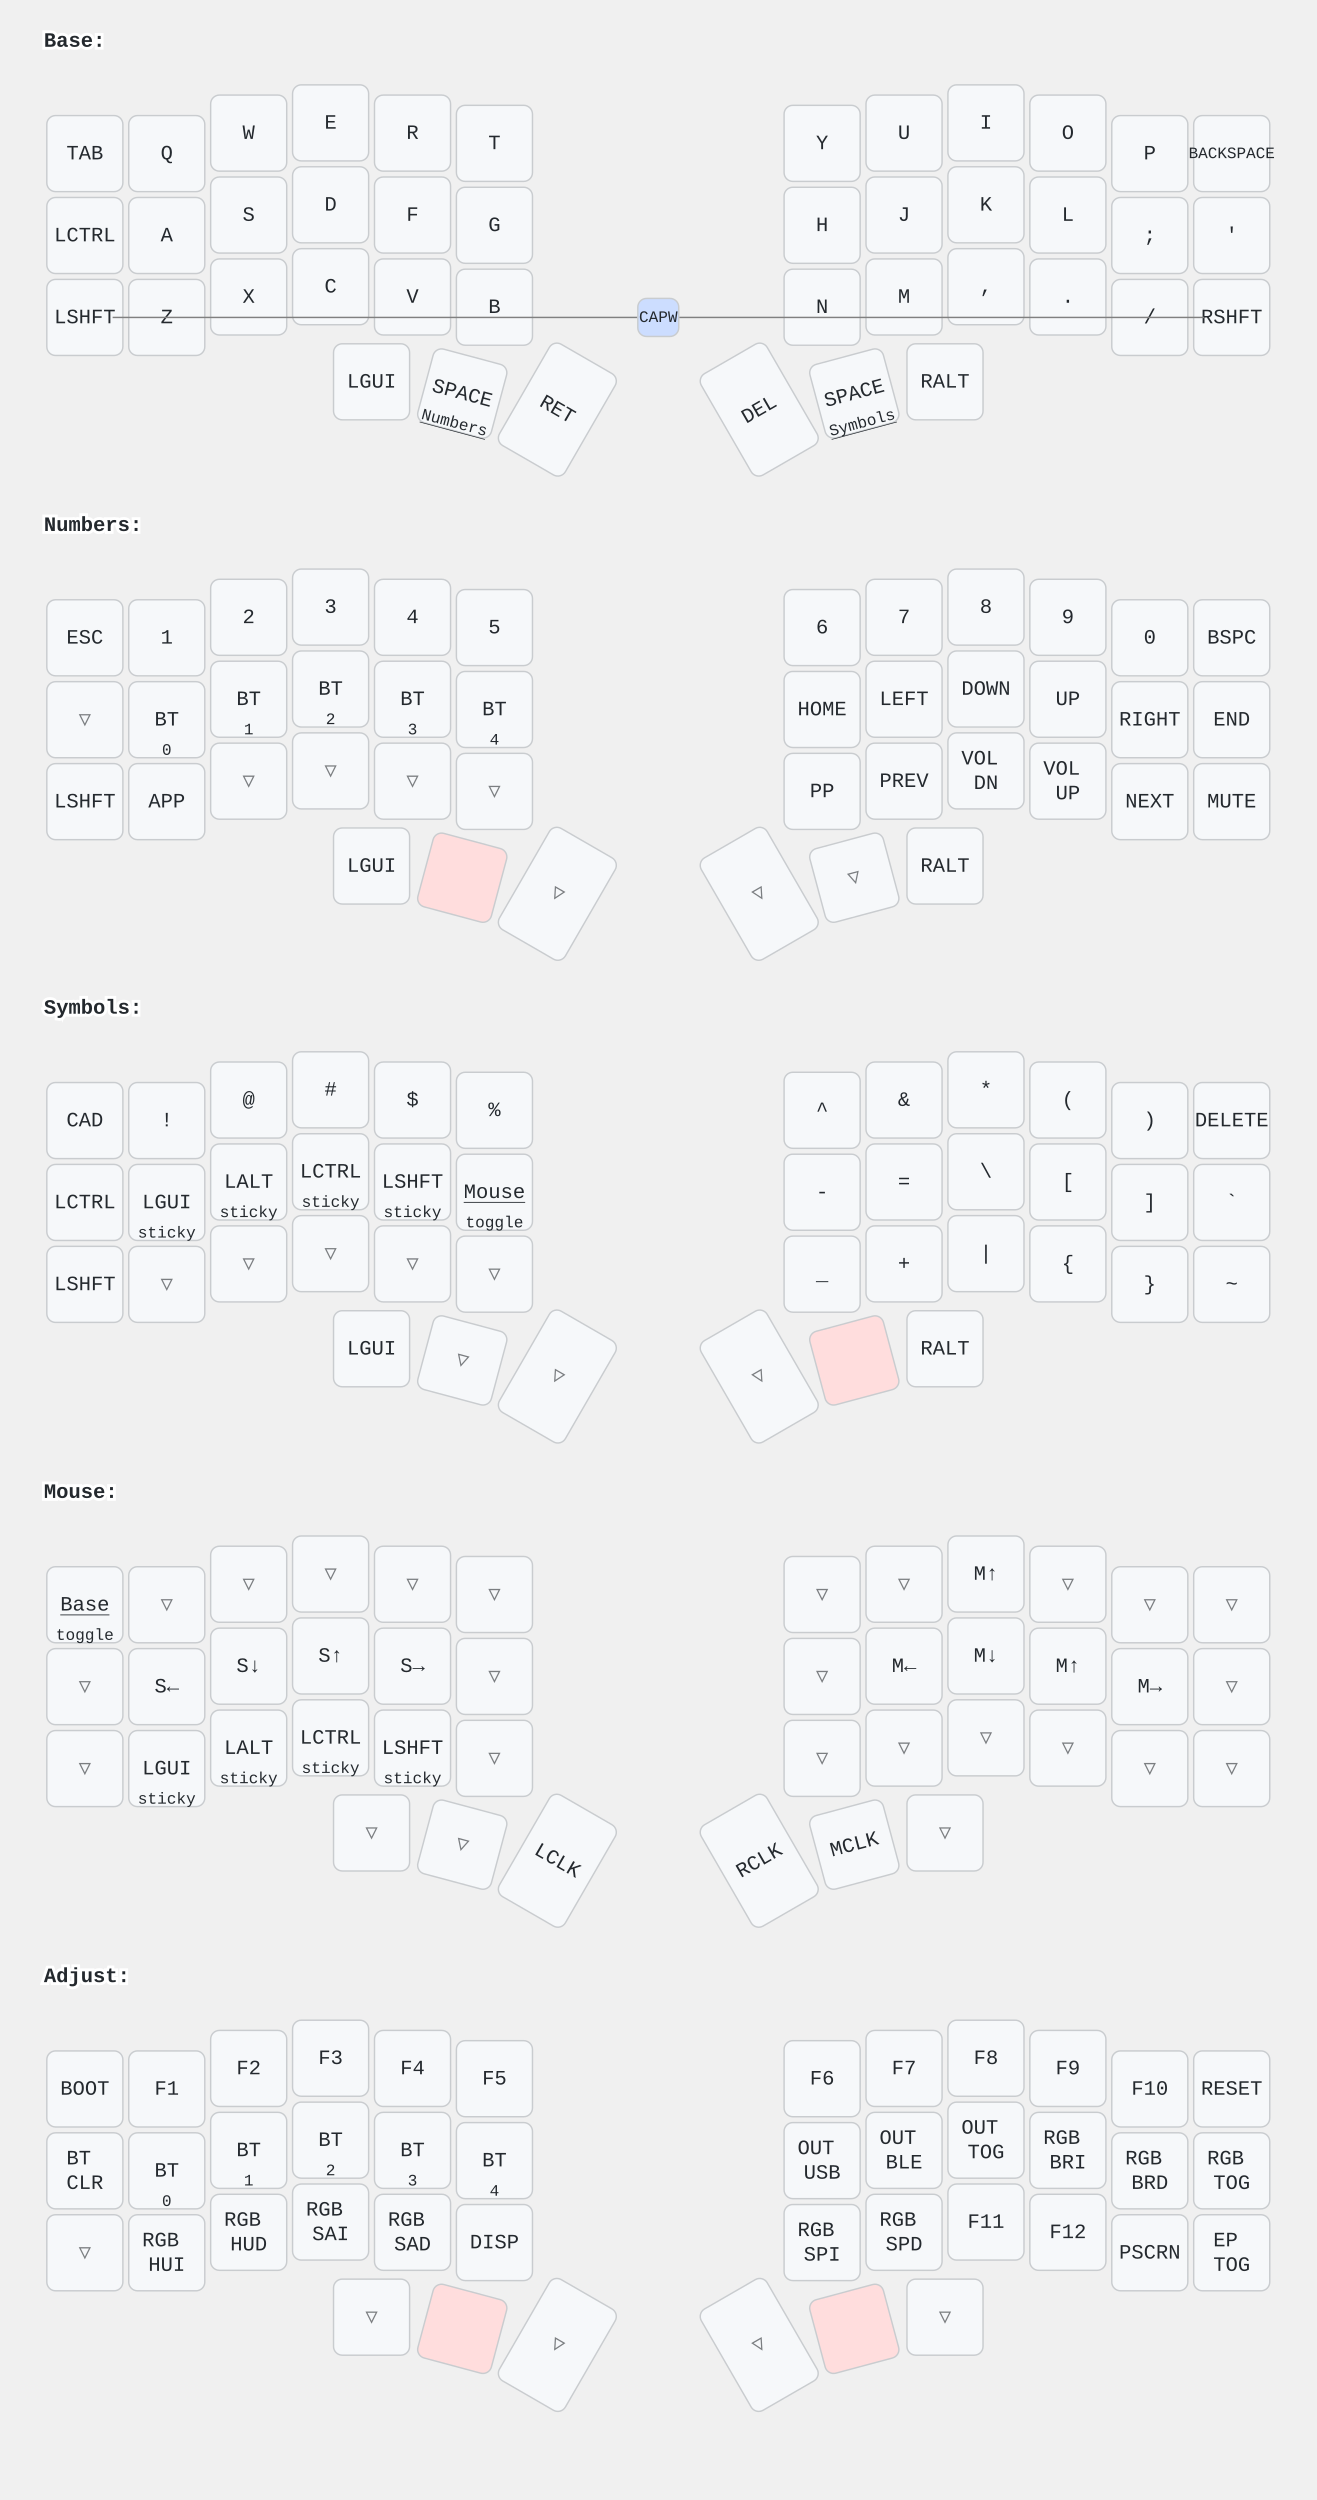
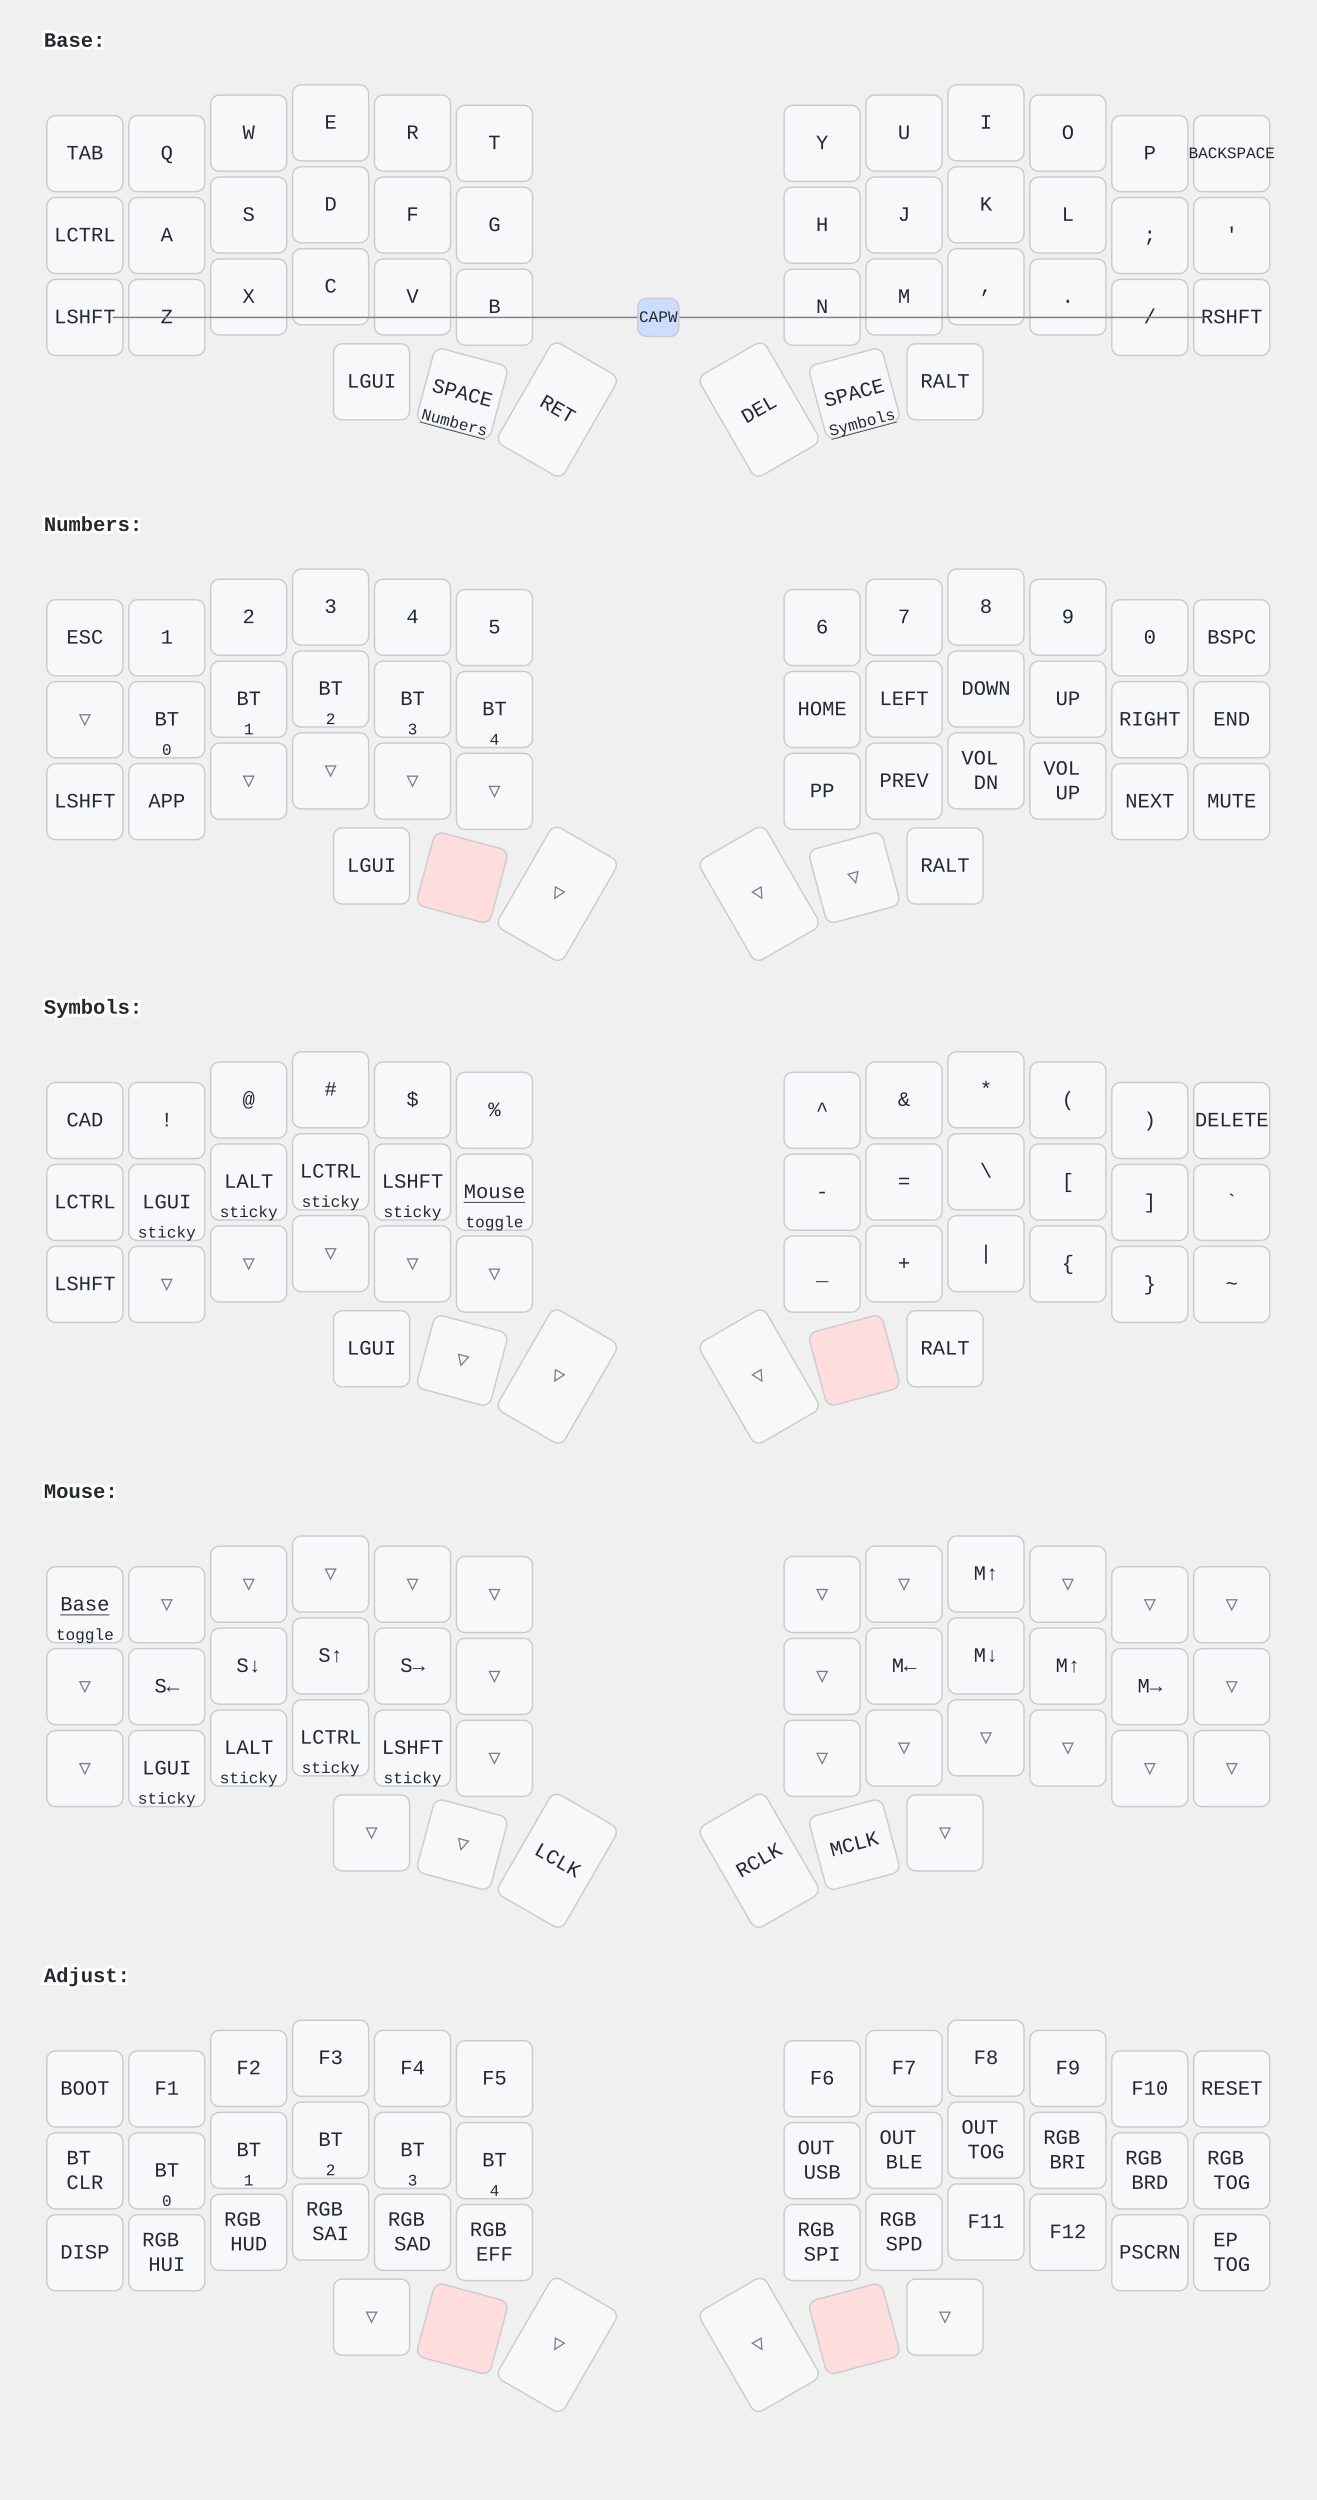
<svg xmlns="http://www.w3.org/2000/svg" width="900" height="1709" viewBox="0 0 900 1709" class="keymap">
  <style>/* inherit to force styles through use tags */
svg path {
    fill: inherit;
}

/* font and background color specifications */
svg.keymap {
    font-family: SFMono-Regular,Consolas,Liberation Mono,Menlo,monospace;
    font-size: 14px;
    font-kerning: normal;
    text-rendering: optimizeLegibility;
    fill: #24292e;
}

/* default key styling */
rect.key {
    fill: #f6f8fa;
}

rect.key, rect.combo {
    stroke: #c9cccf;
    stroke-width: 1;
}

/* default key side styling, only used is draw_key_sides is set */
rect.side {
    filter: brightness(90%);
}

/* color accent for combo boxes */
rect.combo, rect.combo-separate {
    fill: #cdf;
}

/* color accent for held keys */
rect.held, rect.combo.held {
    fill: #fdd;
}

/* color accent for ghost (optional) keys */
rect.ghost, rect.combo.ghost {
    stroke-dasharray: 4, 4;
    stroke-width: 2;
}

text {
    text-anchor: middle;
    dominant-baseline: middle;
}

/* styling for layer labels */
text.label {
    font-weight: bold;
    text-anchor: start;
    stroke: white;
    stroke-width: 4;
    paint-order: stroke;
}

/* styling for optional footer */
text.footer {
    text-anchor: end;
    dominant-baseline: auto;
    stroke: white;
    stroke-width: 4;
    paint-order: stroke;
}

/* styling for combo tap, and key non-tap label text */
text.combo, text.hold, text.shifted, text.left, text.right, text.tl, text.tr, text.bl, text.br {
    font-size: 11px;
}

text.hold, text.bl, text.br {
    text-anchor: middle;
    dominant-baseline: auto;
}

text.shifted, text.tl, text.tr {
    text-anchor: middle;
    dominant-baseline: hanging;
}

text.left, text.tl, text.bl {
    text-anchor: start;
}

text.right, text.tr, text.br {
    text-anchor: end;
}

text.layer-activator {
    text-decoration: underline;
}

/* styling for hold/shifted label text in combo box */
text.combo.hold, text.combo.shifted, text.combo.left, text.combo.right {
    font-size: 8px;
}

/* lighter symbol for transparent keys */
text.trans {
    fill: #7b7e81;
}

/* styling for combo dendrons */
path.combo {
    stroke-width: 1;
    stroke: gray;
    fill: none;
}

/* Start Tabler Icons Cleanup */
/* cannot use height/width with glyphs */
.icon-tabler &gt; path {
    fill: inherit;
    stroke: inherit;
    stroke-width: 2;
}
/* hide tabler's default box */
.icon-tabler &gt; path[stroke="none"][fill="none"] {
    visibility: hidden;
}
/* End Tabler Icons Cleanup */
</style>
  <g transform="translate(30, 0)" class="layer-Base">
    <text x="0" y="28" class="label" id="Base">Base:</text>
    <g transform="translate(0, 56)">
      <g transform="translate(28, 49)" class="key keypos-0">
        <rect rx="6" ry="6" x="-26" y="-26" width="52" height="52" class="key" />
        <text x="0" y="0" class="key tap">TAB</text>
      </g>
      <g transform="translate(84, 49)" class="key keypos-1">
        <rect rx="6" ry="6" x="-26" y="-26" width="52" height="52" class="key" />
        <text x="0" y="0" class="key tap">Q</text>
      </g>
      <g transform="translate(140, 35)" class="key keypos-2">
        <rect rx="6" ry="6" x="-26" y="-26" width="52" height="52" class="key" />
        <text x="0" y="0" class="key tap">W</text>
      </g>
      <g transform="translate(196, 28)" class="key keypos-3">
        <rect rx="6" ry="6" x="-26" y="-26" width="52" height="52" class="key" />
        <text x="0" y="0" class="key tap">E</text>
      </g>
      <g transform="translate(252, 35)" class="key keypos-4">
        <rect rx="6" ry="6" x="-26" y="-26" width="52" height="52" class="key" />
        <text x="0" y="0" class="key tap">R</text>
      </g>
      <g transform="translate(308, 42)" class="key keypos-5">
        <rect rx="6" ry="6" x="-26" y="-26" width="52" height="52" class="key" />
        <text x="0" y="0" class="key tap">T</text>
      </g>
      <g transform="translate(532, 42)" class="key keypos-6">
        <rect rx="6" ry="6" x="-26" y="-26" width="52" height="52" class="key" />
        <text x="0" y="0" class="key tap">Y</text>
      </g>
      <g transform="translate(588, 35)" class="key keypos-7">
        <rect rx="6" ry="6" x="-26" y="-26" width="52" height="52" class="key" />
        <text x="0" y="0" class="key tap">U</text>
      </g>
      <g transform="translate(644, 28)" class="key keypos-8">
        <rect rx="6" ry="6" x="-26" y="-26" width="52" height="52" class="key" />
        <text x="0" y="0" class="key tap">I</text>
      </g>
      <g transform="translate(700, 35)" class="key keypos-9">
        <rect rx="6" ry="6" x="-26" y="-26" width="52" height="52" class="key" />
        <text x="0" y="0" class="key tap">O</text>
      </g>
      <g transform="translate(756, 49)" class="key keypos-10">
        <rect rx="6" ry="6" x="-26" y="-26" width="52" height="52" class="key" />
        <text x="0" y="0" class="key tap">P</text>
      </g>
      <g transform="translate(812, 49)" class="key keypos-11">
        <rect rx="6" ry="6" x="-26" y="-26" width="52" height="52" class="key" />
        <text x="0" y="0" class="key tap">
          <tspan style="font-size: 78%">BACKSPACE</tspan>
        </text>
      </g>
      <g transform="translate(28, 105)" class="key keypos-12">
        <rect rx="6" ry="6" x="-26" y="-26" width="52" height="52" class="key" />
        <text x="0" y="0" class="key tap">LCTRL</text>
      </g>
      <g transform="translate(84, 105)" class="key keypos-13">
        <rect rx="6" ry="6" x="-26" y="-26" width="52" height="52" class="key" />
        <text x="0" y="0" class="key tap">A</text>
      </g>
      <g transform="translate(140, 91)" class="key keypos-14">
        <rect rx="6" ry="6" x="-26" y="-26" width="52" height="52" class="key" />
        <text x="0" y="0" class="key tap">S</text>
      </g>
      <g transform="translate(196, 84)" class="key keypos-15">
        <rect rx="6" ry="6" x="-26" y="-26" width="52" height="52" class="key" />
        <text x="0" y="0" class="key tap">D</text>
      </g>
      <g transform="translate(252, 91)" class="key keypos-16">
        <rect rx="6" ry="6" x="-26" y="-26" width="52" height="52" class="key" />
        <text x="0" y="0" class="key tap">F</text>
      </g>
      <g transform="translate(308, 98)" class="key keypos-17">
        <rect rx="6" ry="6" x="-26" y="-26" width="52" height="52" class="key" />
        <text x="0" y="0" class="key tap">G</text>
      </g>
      <g transform="translate(532, 98)" class="key keypos-18">
        <rect rx="6" ry="6" x="-26" y="-26" width="52" height="52" class="key" />
        <text x="0" y="0" class="key tap">H</text>
      </g>
      <g transform="translate(588, 91)" class="key keypos-19">
        <rect rx="6" ry="6" x="-26" y="-26" width="52" height="52" class="key" />
        <text x="0" y="0" class="key tap">J</text>
      </g>
      <g transform="translate(644, 84)" class="key keypos-20">
        <rect rx="6" ry="6" x="-26" y="-26" width="52" height="52" class="key" />
        <text x="0" y="0" class="key tap">K</text>
      </g>
      <g transform="translate(700, 91)" class="key keypos-21">
        <rect rx="6" ry="6" x="-26" y="-26" width="52" height="52" class="key" />
        <text x="0" y="0" class="key tap">L</text>
      </g>
      <g transform="translate(756, 105)" class="key keypos-22">
        <rect rx="6" ry="6" x="-26" y="-26" width="52" height="52" class="key" />
        <text x="0" y="0" class="key tap">;</text>
      </g>
      <g transform="translate(812, 105)" class="key keypos-23">
        <rect rx="6" ry="6" x="-26" y="-26" width="52" height="52" class="key" />
        <text x="0" y="0" class="key tap">'</text>
      </g>
      <g transform="translate(28, 161)" class="key keypos-24">
        <rect rx="6" ry="6" x="-26" y="-26" width="52" height="52" class="key" />
        <text x="0" y="0" class="key tap">LSHFT</text>
      </g>
      <g transform="translate(84, 161)" class="key keypos-25">
        <rect rx="6" ry="6" x="-26" y="-26" width="52" height="52" class="key" />
        <text x="0" y="0" class="key tap">Z</text>
      </g>
      <g transform="translate(140, 147)" class="key keypos-26">
        <rect rx="6" ry="6" x="-26" y="-26" width="52" height="52" class="key" />
        <text x="0" y="0" class="key tap">X</text>
      </g>
      <g transform="translate(196, 140)" class="key keypos-27">
        <rect rx="6" ry="6" x="-26" y="-26" width="52" height="52" class="key" />
        <text x="0" y="0" class="key tap">C</text>
      </g>
      <g transform="translate(252, 147)" class="key keypos-28">
        <rect rx="6" ry="6" x="-26" y="-26" width="52" height="52" class="key" />
        <text x="0" y="0" class="key tap">V</text>
      </g>
      <g transform="translate(308, 154)" class="key keypos-29">
        <rect rx="6" ry="6" x="-26" y="-26" width="52" height="52" class="key" />
        <text x="0" y="0" class="key tap">B</text>
      </g>
      <g transform="translate(532, 154)" class="key keypos-30">
        <rect rx="6" ry="6" x="-26" y="-26" width="52" height="52" class="key" />
        <text x="0" y="0" class="key tap">N</text>
      </g>
      <g transform="translate(588, 147)" class="key keypos-31">
        <rect rx="6" ry="6" x="-26" y="-26" width="52" height="52" class="key" />
        <text x="0" y="0" class="key tap">M</text>
      </g>
      <g transform="translate(644, 140)" class="key keypos-32">
        <rect rx="6" ry="6" x="-26" y="-26" width="52" height="52" class="key" />
        <text x="0" y="0" class="key tap">,</text>
      </g>
      <g transform="translate(700, 147)" class="key keypos-33">
        <rect rx="6" ry="6" x="-26" y="-26" width="52" height="52" class="key" />
        <text x="0" y="0" class="key tap">.</text>
      </g>
      <g transform="translate(756, 161)" class="key keypos-34">
        <rect rx="6" ry="6" x="-26" y="-26" width="52" height="52" class="key" />
        <text x="0" y="0" class="key tap">/</text>
      </g>
      <g transform="translate(812, 161)" class="key keypos-35">
        <rect rx="6" ry="6" x="-26" y="-26" width="52" height="52" class="key" />
        <text x="0" y="0" class="key tap">RSHFT</text>
      </g>
      <g transform="translate(224, 205)" class="key keypos-36">
        <rect rx="6" ry="6" x="-26" y="-26" width="52" height="52" class="key" />
        <text x="0" y="0" class="key tap">LGUI</text>
      </g>
      <g transform="translate(286, 213) rotate(15.0)" class="key keypos-37">
        <rect rx="6" ry="6" x="-26" y="-26" width="52" height="52" class="key" />
        <text x="0" y="0" class="key tap">SPACE</text>
        <a href="#Numbers">
          <text x="0" y="24" class="key hold layer-activator">Numbers</text>
        </a>
      </g>
      <g transform="translate(351, 224) rotate(30.0)" class="key keypos-38">
        <rect rx="6" ry="6" x="-26" y="-40" width="52" height="80" class="key" />
        <text x="0" y="0" class="key tap">RET</text>
      </g>
      <g transform="translate(489, 224) rotate(-30.0)" class="key keypos-39">
        <rect rx="6" ry="6" x="-26" y="-40" width="52" height="80" class="key" />
        <text x="0" y="0" class="key tap">DEL</text>
      </g>
      <g transform="translate(554, 213) rotate(-15.0)" class="key keypos-40">
        <rect rx="6" ry="6" x="-26" y="-26" width="52" height="52" class="key" />
        <text x="0" y="0" class="key tap">SPACE</text>
        <a href="#Symbols">
          <text x="0" y="24" class="key hold layer-activator">Symbols</text>
        </a>
      </g>
      <g transform="translate(616, 205)" class="key keypos-41">
        <rect rx="6" ry="6" x="-26" y="-26" width="52" height="52" class="key" />
        <text x="0" y="0" class="key tap">RALT</text>
      </g>
      <g class="combo combopos-0">
        <path d="M420,161 l-373,0" class="combo" />
        <path d="M420,161 l373,0" class="combo" />
        <rect rx="6" ry="6" x="406" y="148" width="28" height="26" class="combo" />
        <text x="420" y="161" class="combo tap">CAPW</text>
      </g>
    </g>
  </g>
  <g transform="translate(30, 331)" class="layer-Numbers">
    <text x="0" y="28" class="label" id="Numbers">Numbers:</text>
    <g transform="translate(0, 56)">
      <g transform="translate(28, 49)" class="key keypos-0">
        <rect rx="6" ry="6" x="-26" y="-26" width="52" height="52" class="key" />
        <text x="0" y="0" class="key tap">ESC</text>
      </g>
      <g transform="translate(84, 49)" class="key keypos-1">
        <rect rx="6" ry="6" x="-26" y="-26" width="52" height="52" class="key" />
        <text x="0" y="0" class="key tap">1</text>
      </g>
      <g transform="translate(140, 35)" class="key keypos-2">
        <rect rx="6" ry="6" x="-26" y="-26" width="52" height="52" class="key" />
        <text x="0" y="0" class="key tap">2</text>
      </g>
      <g transform="translate(196, 28)" class="key keypos-3">
        <rect rx="6" ry="6" x="-26" y="-26" width="52" height="52" class="key" />
        <text x="0" y="0" class="key tap">3</text>
      </g>
      <g transform="translate(252, 35)" class="key keypos-4">
        <rect rx="6" ry="6" x="-26" y="-26" width="52" height="52" class="key" />
        <text x="0" y="0" class="key tap">4</text>
      </g>
      <g transform="translate(308, 42)" class="key keypos-5">
        <rect rx="6" ry="6" x="-26" y="-26" width="52" height="52" class="key" />
        <text x="0" y="0" class="key tap">5</text>
      </g>
      <g transform="translate(532, 42)" class="key keypos-6">
        <rect rx="6" ry="6" x="-26" y="-26" width="52" height="52" class="key" />
        <text x="0" y="0" class="key tap">6</text>
      </g>
      <g transform="translate(588, 35)" class="key keypos-7">
        <rect rx="6" ry="6" x="-26" y="-26" width="52" height="52" class="key" />
        <text x="0" y="0" class="key tap">7</text>
      </g>
      <g transform="translate(644, 28)" class="key keypos-8">
        <rect rx="6" ry="6" x="-26" y="-26" width="52" height="52" class="key" />
        <text x="0" y="0" class="key tap">8</text>
      </g>
      <g transform="translate(700, 35)" class="key keypos-9">
        <rect rx="6" ry="6" x="-26" y="-26" width="52" height="52" class="key" />
        <text x="0" y="0" class="key tap">9</text>
      </g>
      <g transform="translate(756, 49)" class="key keypos-10">
        <rect rx="6" ry="6" x="-26" y="-26" width="52" height="52" class="key" />
        <text x="0" y="0" class="key tap">0</text>
      </g>
      <g transform="translate(812, 49)" class="key keypos-11">
        <rect rx="6" ry="6" x="-26" y="-26" width="52" height="52" class="key" />
        <text x="0" y="0" class="key tap">BSPC</text>
      </g>
      <g transform="translate(28, 105)" class="key trans keypos-12">
        <rect rx="6" ry="6" x="-26" y="-26" width="52" height="52" class="key trans" />
        <text x="0" y="0" class="key trans tap">▽</text>
      </g>
      <g transform="translate(84, 105)" class="key keypos-13">
        <rect rx="6" ry="6" x="-26" y="-26" width="52" height="52" class="key" />
        <text x="0" y="0" class="key tap">BT</text>
        <text x="0" y="24" class="key hold">0</text>
      </g>
      <g transform="translate(140, 91)" class="key keypos-14">
        <rect rx="6" ry="6" x="-26" y="-26" width="52" height="52" class="key" />
        <text x="0" y="0" class="key tap">BT</text>
        <text x="0" y="24" class="key hold">1</text>
      </g>
      <g transform="translate(196, 84)" class="key keypos-15">
        <rect rx="6" ry="6" x="-26" y="-26" width="52" height="52" class="key" />
        <text x="0" y="0" class="key tap">BT</text>
        <text x="0" y="24" class="key hold">2</text>
      </g>
      <g transform="translate(252, 91)" class="key keypos-16">
        <rect rx="6" ry="6" x="-26" y="-26" width="52" height="52" class="key" />
        <text x="0" y="0" class="key tap">BT</text>
        <text x="0" y="24" class="key hold">3</text>
      </g>
      <g transform="translate(308, 98)" class="key keypos-17">
        <rect rx="6" ry="6" x="-26" y="-26" width="52" height="52" class="key" />
        <text x="0" y="0" class="key tap">BT</text>
        <text x="0" y="24" class="key hold">4</text>
      </g>
      <g transform="translate(532, 98)" class="key keypos-18">
        <rect rx="6" ry="6" x="-26" y="-26" width="52" height="52" class="key" />
        <text x="0" y="0" class="key tap">HOME</text>
      </g>
      <g transform="translate(588, 91)" class="key keypos-19">
        <rect rx="6" ry="6" x="-26" y="-26" width="52" height="52" class="key" />
        <text x="0" y="0" class="key tap">LEFT</text>
      </g>
      <g transform="translate(644, 84)" class="key keypos-20">
        <rect rx="6" ry="6" x="-26" y="-26" width="52" height="52" class="key" />
        <text x="0" y="0" class="key tap">DOWN</text>
      </g>
      <g transform="translate(700, 91)" class="key keypos-21">
        <rect rx="6" ry="6" x="-26" y="-26" width="52" height="52" class="key" />
        <text x="0" y="0" class="key tap">UP</text>
      </g>
      <g transform="translate(756, 105)" class="key keypos-22">
        <rect rx="6" ry="6" x="-26" y="-26" width="52" height="52" class="key" />
        <text x="0" y="0" class="key tap">RIGHT</text>
      </g>
      <g transform="translate(812, 105)" class="key keypos-23">
        <rect rx="6" ry="6" x="-26" y="-26" width="52" height="52" class="key" />
        <text x="0" y="0" class="key tap">END</text>
      </g>
      <g transform="translate(28, 161)" class="key keypos-24">
        <rect rx="6" ry="6" x="-26" y="-26" width="52" height="52" class="key" />
        <text x="0" y="0" class="key tap">LSHFT</text>
      </g>
      <g transform="translate(84, 161)" class="key keypos-25">
        <rect rx="6" ry="6" x="-26" y="-26" width="52" height="52" class="key" />
        <text x="0" y="0" class="key tap">APP</text>
      </g>
      <g transform="translate(140, 147)" class="key trans keypos-26">
        <rect rx="6" ry="6" x="-26" y="-26" width="52" height="52" class="key trans" />
        <text x="0" y="0" class="key trans tap">▽</text>
      </g>
      <g transform="translate(196, 140)" class="key trans keypos-27">
        <rect rx="6" ry="6" x="-26" y="-26" width="52" height="52" class="key trans" />
        <text x="0" y="0" class="key trans tap">▽</text>
      </g>
      <g transform="translate(252, 147)" class="key trans keypos-28">
        <rect rx="6" ry="6" x="-26" y="-26" width="52" height="52" class="key trans" />
        <text x="0" y="0" class="key trans tap">▽</text>
      </g>
      <g transform="translate(308, 154)" class="key trans keypos-29">
        <rect rx="6" ry="6" x="-26" y="-26" width="52" height="52" class="key trans" />
        <text x="0" y="0" class="key trans tap">▽</text>
      </g>
      <g transform="translate(532, 154)" class="key keypos-30">
        <rect rx="6" ry="6" x="-26" y="-26" width="52" height="52" class="key" />
        <text x="0" y="0" class="key tap">PP</text>
      </g>
      <g transform="translate(588, 147)" class="key keypos-31">
        <rect rx="6" ry="6" x="-26" y="-26" width="52" height="52" class="key" />
        <text x="0" y="0" class="key tap">PREV</text>
      </g>
      <g transform="translate(644, 140)" class="key keypos-32">
        <rect rx="6" ry="6" x="-26" y="-26" width="52" height="52" class="key" />
        <text x="0" y="0" class="key tap">
          <tspan x="0" dy="-0.6em">VOL</tspan>
          <tspan x="0" dy="1.2em">DN</tspan>
        </text>
      </g>
      <g transform="translate(700, 147)" class="key keypos-33">
        <rect rx="6" ry="6" x="-26" y="-26" width="52" height="52" class="key" />
        <text x="0" y="0" class="key tap">
          <tspan x="0" dy="-0.6em">VOL</tspan>
          <tspan x="0" dy="1.2em">UP</tspan>
        </text>
      </g>
      <g transform="translate(756, 161)" class="key keypos-34">
        <rect rx="6" ry="6" x="-26" y="-26" width="52" height="52" class="key" />
        <text x="0" y="0" class="key tap">NEXT</text>
      </g>
      <g transform="translate(812, 161)" class="key keypos-35">
        <rect rx="6" ry="6" x="-26" y="-26" width="52" height="52" class="key" />
        <text x="0" y="0" class="key tap">MUTE</text>
      </g>
      <g transform="translate(224, 205)" class="key keypos-36">
        <rect rx="6" ry="6" x="-26" y="-26" width="52" height="52" class="key" />
        <text x="0" y="0" class="key tap">LGUI</text>
      </g>
      <g transform="translate(286, 213) rotate(15.0)" class="key held keypos-37">
        <rect rx="6" ry="6" x="-26" y="-26" width="52" height="52" class="key held" />
      </g>
      <g transform="translate(351, 224) rotate(30.0)" class="key trans keypos-38">
        <rect rx="6" ry="6" x="-26" y="-40" width="52" height="80" class="key trans" />
        <text x="0" y="0" class="key trans tap">▽</text>
      </g>
      <g transform="translate(489, 224) rotate(-30.0)" class="key trans keypos-39">
        <rect rx="6" ry="6" x="-26" y="-40" width="52" height="80" class="key trans" />
        <text x="0" y="0" class="key trans tap">▽</text>
      </g>
      <g transform="translate(554, 213) rotate(-15.0)" class="key trans keypos-40">
        <rect rx="6" ry="6" x="-26" y="-26" width="52" height="52" class="key trans" />
        <text x="0" y="0" class="key trans tap">▽</text>
      </g>
      <g transform="translate(616, 205)" class="key keypos-41">
        <rect rx="6" ry="6" x="-26" y="-26" width="52" height="52" class="key" />
        <text x="0" y="0" class="key tap">RALT</text>
      </g>
    </g>
  </g>
  <g transform="translate(30, 661)" class="layer-Symbols">
    <text x="0" y="28" class="label" id="Symbols">Symbols:</text>
    <g transform="translate(0, 56)">
      <g transform="translate(28, 49)" class="key keypos-0">
        <rect rx="6" ry="6" x="-26" y="-26" width="52" height="52" class="key" />
        <text x="0" y="0" class="key tap">CAD</text>
      </g>
      <g transform="translate(84, 49)" class="key keypos-1">
        <rect rx="6" ry="6" x="-26" y="-26" width="52" height="52" class="key" />
        <text x="0" y="0" class="key tap">!</text>
      </g>
      <g transform="translate(140, 35)" class="key keypos-2">
        <rect rx="6" ry="6" x="-26" y="-26" width="52" height="52" class="key" />
        <text x="0" y="0" class="key tap">@</text>
      </g>
      <g transform="translate(196, 28)" class="key keypos-3">
        <rect rx="6" ry="6" x="-26" y="-26" width="52" height="52" class="key" />
        <text x="0" y="0" class="key tap">#</text>
      </g>
      <g transform="translate(252, 35)" class="key keypos-4">
        <rect rx="6" ry="6" x="-26" y="-26" width="52" height="52" class="key" />
        <text x="0" y="0" class="key tap">$</text>
      </g>
      <g transform="translate(308, 42)" class="key keypos-5">
        <rect rx="6" ry="6" x="-26" y="-26" width="52" height="52" class="key" />
        <text x="0" y="0" class="key tap">%</text>
      </g>
      <g transform="translate(532, 42)" class="key keypos-6">
        <rect rx="6" ry="6" x="-26" y="-26" width="52" height="52" class="key" />
        <text x="0" y="0" class="key tap">^</text>
      </g>
      <g transform="translate(588, 35)" class="key keypos-7">
        <rect rx="6" ry="6" x="-26" y="-26" width="52" height="52" class="key" />
        <text x="0" y="0" class="key tap">&amp;</text>
      </g>
      <g transform="translate(644, 28)" class="key keypos-8">
        <rect rx="6" ry="6" x="-26" y="-26" width="52" height="52" class="key" />
        <text x="0" y="0" class="key tap">*</text>
      </g>
      <g transform="translate(700, 35)" class="key keypos-9">
        <rect rx="6" ry="6" x="-26" y="-26" width="52" height="52" class="key" />
        <text x="0" y="0" class="key tap">(</text>
      </g>
      <g transform="translate(756, 49)" class="key keypos-10">
        <rect rx="6" ry="6" x="-26" y="-26" width="52" height="52" class="key" />
        <text x="0" y="0" class="key tap">)</text>
      </g>
      <g transform="translate(812, 49)" class="key keypos-11">
        <rect rx="6" ry="6" x="-26" y="-26" width="52" height="52" class="key" />
        <text x="0" y="0" class="key tap">DELETE</text>
      </g>
      <g transform="translate(28, 105)" class="key keypos-12">
        <rect rx="6" ry="6" x="-26" y="-26" width="52" height="52" class="key" />
        <text x="0" y="0" class="key tap">LCTRL</text>
      </g>
      <g transform="translate(84, 105)" class="key keypos-13">
        <rect rx="6" ry="6" x="-26" y="-26" width="52" height="52" class="key" />
        <text x="0" y="0" class="key tap">LGUI</text>
        <text x="0" y="24" class="key hold">sticky</text>
      </g>
      <g transform="translate(140, 91)" class="key keypos-14">
        <rect rx="6" ry="6" x="-26" y="-26" width="52" height="52" class="key" />
        <text x="0" y="0" class="key tap">LALT</text>
        <text x="0" y="24" class="key hold">sticky</text>
      </g>
      <g transform="translate(196, 84)" class="key keypos-15">
        <rect rx="6" ry="6" x="-26" y="-26" width="52" height="52" class="key" />
        <text x="0" y="0" class="key tap">LCTRL</text>
        <text x="0" y="24" class="key hold">sticky</text>
      </g>
      <g transform="translate(252, 91)" class="key keypos-16">
        <rect rx="6" ry="6" x="-26" y="-26" width="52" height="52" class="key" />
        <text x="0" y="0" class="key tap">LSHFT</text>
        <text x="0" y="24" class="key hold">sticky</text>
      </g>
      <g transform="translate(308, 98)" class="key keypos-17">
        <rect rx="6" ry="6" x="-26" y="-26" width="52" height="52" class="key" />
        <a href="#Mouse">
          <text x="0" y="0" class="key tap layer-activator">Mouse</text>
        </a>
        <text x="0" y="24" class="key hold">toggle</text>
      </g>
      <g transform="translate(532, 98)" class="key keypos-18">
        <rect rx="6" ry="6" x="-26" y="-26" width="52" height="52" class="key" />
        <text x="0" y="0" class="key tap">-</text>
      </g>
      <g transform="translate(588, 91)" class="key keypos-19">
        <rect rx="6" ry="6" x="-26" y="-26" width="52" height="52" class="key" />
        <text x="0" y="0" class="key tap">=</text>
      </g>
      <g transform="translate(644, 84)" class="key keypos-20">
        <rect rx="6" ry="6" x="-26" y="-26" width="52" height="52" class="key" />
        <text x="0" y="0" class="key tap">\</text>
      </g>
      <g transform="translate(700, 91)" class="key keypos-21">
        <rect rx="6" ry="6" x="-26" y="-26" width="52" height="52" class="key" />
        <text x="0" y="0" class="key tap">[</text>
      </g>
      <g transform="translate(756, 105)" class="key keypos-22">
        <rect rx="6" ry="6" x="-26" y="-26" width="52" height="52" class="key" />
        <text x="0" y="0" class="key tap">]</text>
      </g>
      <g transform="translate(812, 105)" class="key keypos-23">
        <rect rx="6" ry="6" x="-26" y="-26" width="52" height="52" class="key" />
        <text x="0" y="0" class="key tap">`</text>
      </g>
      <g transform="translate(28, 161)" class="key keypos-24">
        <rect rx="6" ry="6" x="-26" y="-26" width="52" height="52" class="key" />
        <text x="0" y="0" class="key tap">LSHFT</text>
      </g>
      <g transform="translate(84, 161)" class="key trans keypos-25">
        <rect rx="6" ry="6" x="-26" y="-26" width="52" height="52" class="key trans" />
        <text x="0" y="0" class="key trans tap">▽</text>
      </g>
      <g transform="translate(140, 147)" class="key trans keypos-26">
        <rect rx="6" ry="6" x="-26" y="-26" width="52" height="52" class="key trans" />
        <text x="0" y="0" class="key trans tap">▽</text>
      </g>
      <g transform="translate(196, 140)" class="key trans keypos-27">
        <rect rx="6" ry="6" x="-26" y="-26" width="52" height="52" class="key trans" />
        <text x="0" y="0" class="key trans tap">▽</text>
      </g>
      <g transform="translate(252, 147)" class="key trans keypos-28">
        <rect rx="6" ry="6" x="-26" y="-26" width="52" height="52" class="key trans" />
        <text x="0" y="0" class="key trans tap">▽</text>
      </g>
      <g transform="translate(308, 154)" class="key trans keypos-29">
        <rect rx="6" ry="6" x="-26" y="-26" width="52" height="52" class="key trans" />
        <text x="0" y="0" class="key trans tap">▽</text>
      </g>
      <g transform="translate(532, 154)" class="key keypos-30">
        <rect rx="6" ry="6" x="-26" y="-26" width="52" height="52" class="key" />
        <text x="0" y="0" class="key tap">_</text>
      </g>
      <g transform="translate(588, 147)" class="key keypos-31">
        <rect rx="6" ry="6" x="-26" y="-26" width="52" height="52" class="key" />
        <text x="0" y="0" class="key tap">+</text>
      </g>
      <g transform="translate(644, 140)" class="key keypos-32">
        <rect rx="6" ry="6" x="-26" y="-26" width="52" height="52" class="key" />
        <text x="0" y="0" class="key tap">|</text>
      </g>
      <g transform="translate(700, 147)" class="key keypos-33">
        <rect rx="6" ry="6" x="-26" y="-26" width="52" height="52" class="key" />
        <text x="0" y="0" class="key tap">{</text>
      </g>
      <g transform="translate(756, 161)" class="key keypos-34">
        <rect rx="6" ry="6" x="-26" y="-26" width="52" height="52" class="key" />
        <text x="0" y="0" class="key tap">}</text>
      </g>
      <g transform="translate(812, 161)" class="key keypos-35">
        <rect rx="6" ry="6" x="-26" y="-26" width="52" height="52" class="key" />
        <text x="0" y="0" class="key tap">~</text>
      </g>
      <g transform="translate(224, 205)" class="key keypos-36">
        <rect rx="6" ry="6" x="-26" y="-26" width="52" height="52" class="key" />
        <text x="0" y="0" class="key tap">LGUI</text>
      </g>
      <g transform="translate(286, 213) rotate(15.0)" class="key trans keypos-37">
        <rect rx="6" ry="6" x="-26" y="-26" width="52" height="52" class="key trans" />
        <text x="0" y="0" class="key trans tap">▽</text>
      </g>
      <g transform="translate(351, 224) rotate(30.0)" class="key trans keypos-38">
        <rect rx="6" ry="6" x="-26" y="-40" width="52" height="80" class="key trans" />
        <text x="0" y="0" class="key trans tap">▽</text>
      </g>
      <g transform="translate(489, 224) rotate(-30.0)" class="key trans keypos-39">
        <rect rx="6" ry="6" x="-26" y="-40" width="52" height="80" class="key trans" />
        <text x="0" y="0" class="key trans tap">▽</text>
      </g>
      <g transform="translate(554, 213) rotate(-15.0)" class="key held keypos-40">
        <rect rx="6" ry="6" x="-26" y="-26" width="52" height="52" class="key held" />
      </g>
      <g transform="translate(616, 205)" class="key keypos-41">
        <rect rx="6" ry="6" x="-26" y="-26" width="52" height="52" class="key" />
        <text x="0" y="0" class="key tap">RALT</text>
      </g>
    </g>
  </g>
  <g transform="translate(30, 992)" class="layer-Mouse">
    <text x="0" y="28" class="label" id="Mouse">Mouse:</text>
    <g transform="translate(0, 56)">
      <g transform="translate(28, 49)" class="key keypos-0">
        <rect rx="6" ry="6" x="-26" y="-26" width="52" height="52" class="key" />
        <a href="#Base">
          <text x="0" y="0" class="key tap layer-activator">Base</text>
        </a>
        <text x="0" y="24" class="key hold">toggle</text>
      </g>
      <g transform="translate(84, 49)" class="key trans keypos-1">
        <rect rx="6" ry="6" x="-26" y="-26" width="52" height="52" class="key trans" />
        <text x="0" y="0" class="key trans tap">▽</text>
      </g>
      <g transform="translate(140, 35)" class="key trans keypos-2">
        <rect rx="6" ry="6" x="-26" y="-26" width="52" height="52" class="key trans" />
        <text x="0" y="0" class="key trans tap">▽</text>
      </g>
      <g transform="translate(196, 28)" class="key trans keypos-3">
        <rect rx="6" ry="6" x="-26" y="-26" width="52" height="52" class="key trans" />
        <text x="0" y="0" class="key trans tap">▽</text>
      </g>
      <g transform="translate(252, 35)" class="key trans keypos-4">
        <rect rx="6" ry="6" x="-26" y="-26" width="52" height="52" class="key trans" />
        <text x="0" y="0" class="key trans tap">▽</text>
      </g>
      <g transform="translate(308, 42)" class="key trans keypos-5">
        <rect rx="6" ry="6" x="-26" y="-26" width="52" height="52" class="key trans" />
        <text x="0" y="0" class="key trans tap">▽</text>
      </g>
      <g transform="translate(532, 42)" class="key trans keypos-6">
        <rect rx="6" ry="6" x="-26" y="-26" width="52" height="52" class="key trans" />
        <text x="0" y="0" class="key trans tap">▽</text>
      </g>
      <g transform="translate(588, 35)" class="key trans keypos-7">
        <rect rx="6" ry="6" x="-26" y="-26" width="52" height="52" class="key trans" />
        <text x="0" y="0" class="key trans tap">▽</text>
      </g>
      <g transform="translate(644, 28)" class="key keypos-8">
        <rect rx="6" ry="6" x="-26" y="-26" width="52" height="52" class="key" />
        <text x="0" y="0" class="key tap">M↑</text>
      </g>
      <g transform="translate(700, 35)" class="key trans keypos-9">
        <rect rx="6" ry="6" x="-26" y="-26" width="52" height="52" class="key trans" />
        <text x="0" y="0" class="key trans tap">▽</text>
      </g>
      <g transform="translate(756, 49)" class="key trans keypos-10">
        <rect rx="6" ry="6" x="-26" y="-26" width="52" height="52" class="key trans" />
        <text x="0" y="0" class="key trans tap">▽</text>
      </g>
      <g transform="translate(812, 49)" class="key trans keypos-11">
        <rect rx="6" ry="6" x="-26" y="-26" width="52" height="52" class="key trans" />
        <text x="0" y="0" class="key trans tap">▽</text>
      </g>
      <g transform="translate(28, 105)" class="key trans keypos-12">
        <rect rx="6" ry="6" x="-26" y="-26" width="52" height="52" class="key trans" />
        <text x="0" y="0" class="key trans tap">▽</text>
      </g>
      <g transform="translate(84, 105)" class="key keypos-13">
        <rect rx="6" ry="6" x="-26" y="-26" width="52" height="52" class="key" />
        <text x="0" y="0" class="key tap">S←</text>
      </g>
      <g transform="translate(140, 91)" class="key keypos-14">
        <rect rx="6" ry="6" x="-26" y="-26" width="52" height="52" class="key" />
        <text x="0" y="0" class="key tap">S↓</text>
      </g>
      <g transform="translate(196, 84)" class="key keypos-15">
        <rect rx="6" ry="6" x="-26" y="-26" width="52" height="52" class="key" />
        <text x="0" y="0" class="key tap">S↑</text>
      </g>
      <g transform="translate(252, 91)" class="key keypos-16">
        <rect rx="6" ry="6" x="-26" y="-26" width="52" height="52" class="key" />
        <text x="0" y="0" class="key tap">S→</text>
      </g>
      <g transform="translate(308, 98)" class="key trans keypos-17">
        <rect rx="6" ry="6" x="-26" y="-26" width="52" height="52" class="key trans" />
        <text x="0" y="0" class="key trans tap">▽</text>
      </g>
      <g transform="translate(532, 98)" class="key trans keypos-18">
        <rect rx="6" ry="6" x="-26" y="-26" width="52" height="52" class="key trans" />
        <text x="0" y="0" class="key trans tap">▽</text>
      </g>
      <g transform="translate(588, 91)" class="key keypos-19">
        <rect rx="6" ry="6" x="-26" y="-26" width="52" height="52" class="key" />
        <text x="0" y="0" class="key tap">M←</text>
      </g>
      <g transform="translate(644, 84)" class="key keypos-20">
        <rect rx="6" ry="6" x="-26" y="-26" width="52" height="52" class="key" />
        <text x="0" y="0" class="key tap">M↓</text>
      </g>
      <g transform="translate(700, 91)" class="key keypos-21">
        <rect rx="6" ry="6" x="-26" y="-26" width="52" height="52" class="key" />
        <text x="0" y="0" class="key tap">M↑</text>
      </g>
      <g transform="translate(756, 105)" class="key keypos-22">
        <rect rx="6" ry="6" x="-26" y="-26" width="52" height="52" class="key" />
        <text x="0" y="0" class="key tap">M→</text>
      </g>
      <g transform="translate(812, 105)" class="key trans keypos-23">
        <rect rx="6" ry="6" x="-26" y="-26" width="52" height="52" class="key trans" />
        <text x="0" y="0" class="key trans tap">▽</text>
      </g>
      <g transform="translate(28, 161)" class="key trans keypos-24">
        <rect rx="6" ry="6" x="-26" y="-26" width="52" height="52" class="key trans" />
        <text x="0" y="0" class="key trans tap">▽</text>
      </g>
      <g transform="translate(84, 161)" class="key keypos-25">
        <rect rx="6" ry="6" x="-26" y="-26" width="52" height="52" class="key" />
        <text x="0" y="0" class="key tap">LGUI</text>
        <text x="0" y="24" class="key hold">sticky</text>
      </g>
      <g transform="translate(140, 147)" class="key keypos-26">
        <rect rx="6" ry="6" x="-26" y="-26" width="52" height="52" class="key" />
        <text x="0" y="0" class="key tap">LALT</text>
        <text x="0" y="24" class="key hold">sticky</text>
      </g>
      <g transform="translate(196, 140)" class="key keypos-27">
        <rect rx="6" ry="6" x="-26" y="-26" width="52" height="52" class="key" />
        <text x="0" y="0" class="key tap">LCTRL</text>
        <text x="0" y="24" class="key hold">sticky</text>
      </g>
      <g transform="translate(252, 147)" class="key keypos-28">
        <rect rx="6" ry="6" x="-26" y="-26" width="52" height="52" class="key" />
        <text x="0" y="0" class="key tap">LSHFT</text>
        <text x="0" y="24" class="key hold">sticky</text>
      </g>
      <g transform="translate(308, 154)" class="key trans keypos-29">
        <rect rx="6" ry="6" x="-26" y="-26" width="52" height="52" class="key trans" />
        <text x="0" y="0" class="key trans tap">▽</text>
      </g>
      <g transform="translate(532, 154)" class="key trans keypos-30">
        <rect rx="6" ry="6" x="-26" y="-26" width="52" height="52" class="key trans" />
        <text x="0" y="0" class="key trans tap">▽</text>
      </g>
      <g transform="translate(588, 147)" class="key trans keypos-31">
        <rect rx="6" ry="6" x="-26" y="-26" width="52" height="52" class="key trans" />
        <text x="0" y="0" class="key trans tap">▽</text>
      </g>
      <g transform="translate(644, 140)" class="key trans keypos-32">
        <rect rx="6" ry="6" x="-26" y="-26" width="52" height="52" class="key trans" />
        <text x="0" y="0" class="key trans tap">▽</text>
      </g>
      <g transform="translate(700, 147)" class="key trans keypos-33">
        <rect rx="6" ry="6" x="-26" y="-26" width="52" height="52" class="key trans" />
        <text x="0" y="0" class="key trans tap">▽</text>
      </g>
      <g transform="translate(756, 161)" class="key trans keypos-34">
        <rect rx="6" ry="6" x="-26" y="-26" width="52" height="52" class="key trans" />
        <text x="0" y="0" class="key trans tap">▽</text>
      </g>
      <g transform="translate(812, 161)" class="key trans keypos-35">
        <rect rx="6" ry="6" x="-26" y="-26" width="52" height="52" class="key trans" />
        <text x="0" y="0" class="key trans tap">▽</text>
      </g>
      <g transform="translate(224, 205)" class="key trans keypos-36">
        <rect rx="6" ry="6" x="-26" y="-26" width="52" height="52" class="key trans" />
        <text x="0" y="0" class="key trans tap">▽</text>
      </g>
      <g transform="translate(286, 213) rotate(15.0)" class="key trans keypos-37">
        <rect rx="6" ry="6" x="-26" y="-26" width="52" height="52" class="key trans" />
        <text x="0" y="0" class="key trans tap">▽</text>
      </g>
      <g transform="translate(351, 224) rotate(30.0)" class="key keypos-38">
        <rect rx="6" ry="6" x="-26" y="-40" width="52" height="80" class="key" />
        <text x="0" y="0" class="key tap">LCLK</text>
      </g>
      <g transform="translate(489, 224) rotate(-30.0)" class="key keypos-39">
        <rect rx="6" ry="6" x="-26" y="-40" width="52" height="80" class="key" />
        <text x="0" y="0" class="key tap">RCLK</text>
      </g>
      <g transform="translate(554, 213) rotate(-15.0)" class="key keypos-40">
        <rect rx="6" ry="6" x="-26" y="-26" width="52" height="52" class="key" />
        <text x="0" y="0" class="key tap">MCLK</text>
      </g>
      <g transform="translate(616, 205)" class="key trans keypos-41">
        <rect rx="6" ry="6" x="-26" y="-26" width="52" height="52" class="key trans" />
        <text x="0" y="0" class="key trans tap">▽</text>
      </g>
    </g>
  </g>
  <g transform="translate(30, 1323)" class="layer-Adjust">
    <text x="0" y="28" class="label" id="Adjust">Adjust:</text>
    <g transform="translate(0, 56)">
      <g transform="translate(28, 49)" class="key keypos-0">
        <rect rx="6" ry="6" x="-26" y="-26" width="52" height="52" class="key" />
        <text x="0" y="0" class="key tap">BOOT</text>
      </g>
      <g transform="translate(84, 49)" class="key keypos-1">
        <rect rx="6" ry="6" x="-26" y="-26" width="52" height="52" class="key" />
        <text x="0" y="0" class="key tap">F1</text>
      </g>
      <g transform="translate(140, 35)" class="key keypos-2">
        <rect rx="6" ry="6" x="-26" y="-26" width="52" height="52" class="key" />
        <text x="0" y="0" class="key tap">F2</text>
      </g>
      <g transform="translate(196, 28)" class="key keypos-3">
        <rect rx="6" ry="6" x="-26" y="-26" width="52" height="52" class="key" />
        <text x="0" y="0" class="key tap">F3</text>
      </g>
      <g transform="translate(252, 35)" class="key keypos-4">
        <rect rx="6" ry="6" x="-26" y="-26" width="52" height="52" class="key" />
        <text x="0" y="0" class="key tap">F4</text>
      </g>
      <g transform="translate(308, 42)" class="key keypos-5">
        <rect rx="6" ry="6" x="-26" y="-26" width="52" height="52" class="key" />
        <text x="0" y="0" class="key tap">F5</text>
      </g>
      <g transform="translate(532, 42)" class="key keypos-6">
        <rect rx="6" ry="6" x="-26" y="-26" width="52" height="52" class="key" />
        <text x="0" y="0" class="key tap">F6</text>
      </g>
      <g transform="translate(588, 35)" class="key keypos-7">
        <rect rx="6" ry="6" x="-26" y="-26" width="52" height="52" class="key" />
        <text x="0" y="0" class="key tap">F7</text>
      </g>
      <g transform="translate(644, 28)" class="key keypos-8">
        <rect rx="6" ry="6" x="-26" y="-26" width="52" height="52" class="key" />
        <text x="0" y="0" class="key tap">F8</text>
      </g>
      <g transform="translate(700, 35)" class="key keypos-9">
        <rect rx="6" ry="6" x="-26" y="-26" width="52" height="52" class="key" />
        <text x="0" y="0" class="key tap">F9</text>
      </g>
      <g transform="translate(756, 49)" class="key keypos-10">
        <rect rx="6" ry="6" x="-26" y="-26" width="52" height="52" class="key" />
        <text x="0" y="0" class="key tap">F10</text>
      </g>
      <g transform="translate(812, 49)" class="key keypos-11">
        <rect rx="6" ry="6" x="-26" y="-26" width="52" height="52" class="key" />
        <text x="0" y="0" class="key tap">RESET</text>
      </g>
      <g transform="translate(28, 105)" class="key keypos-12">
        <rect rx="6" ry="6" x="-26" y="-26" width="52" height="52" class="key" />
        <text x="0" y="0" class="key tap">
          <tspan x="0" dy="-0.6em">BT</tspan>
          <tspan x="0" dy="1.2em">CLR</tspan>
        </text>
      </g>
      <g transform="translate(84, 105)" class="key keypos-13">
        <rect rx="6" ry="6" x="-26" y="-26" width="52" height="52" class="key" />
        <text x="0" y="0" class="key tap">BT</text>
        <text x="0" y="24" class="key hold">0</text>
      </g>
      <g transform="translate(140, 91)" class="key keypos-14">
        <rect rx="6" ry="6" x="-26" y="-26" width="52" height="52" class="key" />
        <text x="0" y="0" class="key tap">BT</text>
        <text x="0" y="24" class="key hold">1</text>
      </g>
      <g transform="translate(196, 84)" class="key keypos-15">
        <rect rx="6" ry="6" x="-26" y="-26" width="52" height="52" class="key" />
        <text x="0" y="0" class="key tap">BT</text>
        <text x="0" y="24" class="key hold">2</text>
      </g>
      <g transform="translate(252, 91)" class="key keypos-16">
        <rect rx="6" ry="6" x="-26" y="-26" width="52" height="52" class="key" />
        <text x="0" y="0" class="key tap">BT</text>
        <text x="0" y="24" class="key hold">3</text>
      </g>
      <g transform="translate(308, 98)" class="key keypos-17">
        <rect rx="6" ry="6" x="-26" y="-26" width="52" height="52" class="key" />
        <text x="0" y="0" class="key tap">BT</text>
        <text x="0" y="24" class="key hold">4</text>
      </g>
      <g transform="translate(532, 98)" class="key keypos-18">
        <rect rx="6" ry="6" x="-26" y="-26" width="52" height="52" class="key" />
        <text x="0" y="0" class="key tap">
          <tspan x="0" dy="-0.6em">OUT</tspan>
          <tspan x="0" dy="1.2em">USB</tspan>
        </text>
      </g>
      <g transform="translate(588, 91)" class="key keypos-19">
        <rect rx="6" ry="6" x="-26" y="-26" width="52" height="52" class="key" />
        <text x="0" y="0" class="key tap">
          <tspan x="0" dy="-0.6em">OUT</tspan>
          <tspan x="0" dy="1.2em">BLE</tspan>
        </text>
      </g>
      <g transform="translate(644, 84)" class="key keypos-20">
        <rect rx="6" ry="6" x="-26" y="-26" width="52" height="52" class="key" />
        <text x="0" y="0" class="key tap">
          <tspan x="0" dy="-0.6em">OUT</tspan>
          <tspan x="0" dy="1.2em">TOG</tspan>
        </text>
      </g>
      <g transform="translate(700, 91)" class="key keypos-21">
        <rect rx="6" ry="6" x="-26" y="-26" width="52" height="52" class="key" />
        <text x="0" y="0" class="key tap">
          <tspan x="0" dy="-0.6em">RGB</tspan>
          <tspan x="0" dy="1.2em">BRI</tspan>
        </text>
      </g>
      <g transform="translate(756, 105)" class="key keypos-22">
        <rect rx="6" ry="6" x="-26" y="-26" width="52" height="52" class="key" />
        <text x="0" y="0" class="key tap">
          <tspan x="0" dy="-0.6em">RGB</tspan>
          <tspan x="0" dy="1.2em">BRD</tspan>
        </text>
      </g>
      <g transform="translate(812, 105)" class="key keypos-23">
        <rect rx="6" ry="6" x="-26" y="-26" width="52" height="52" class="key" />
        <text x="0" y="0" class="key tap">
          <tspan x="0" dy="-0.6em">RGB</tspan>
          <tspan x="0" dy="1.2em">TOG</tspan>
        </text>
      </g>
-       <g transform="translate(28, 161)" class="key trans keypos-24">
-         <rect rx="6" ry="6" x="-26" y="-26" width="52" height="52" class="key trans" />
-         <text x="0" y="0" class="key trans tap">▽</text>
+       <g transform="translate(28, 161)" class="key keypos-24">
+         <rect rx="6" ry="6" x="-26" y="-26" width="52" height="52" class="key" />
+         <text x="0" y="0" class="key tap">DISP</text>
      </g>
      <g transform="translate(84, 161)" class="key keypos-25">
        <rect rx="6" ry="6" x="-26" y="-26" width="52" height="52" class="key" />
        <text x="0" y="0" class="key tap">
          <tspan x="0" dy="-0.6em">RGB</tspan>
          <tspan x="0" dy="1.2em">HUI</tspan>
        </text>
      </g>
      <g transform="translate(140, 147)" class="key keypos-26">
        <rect rx="6" ry="6" x="-26" y="-26" width="52" height="52" class="key" />
        <text x="0" y="0" class="key tap">
          <tspan x="0" dy="-0.6em">RGB</tspan>
          <tspan x="0" dy="1.2em">HUD</tspan>
        </text>
      </g>
      <g transform="translate(196, 140)" class="key keypos-27">
        <rect rx="6" ry="6" x="-26" y="-26" width="52" height="52" class="key" />
        <text x="0" y="0" class="key tap">
          <tspan x="0" dy="-0.6em">RGB</tspan>
          <tspan x="0" dy="1.2em">SAI</tspan>
        </text>
      </g>
      <g transform="translate(252, 147)" class="key keypos-28">
        <rect rx="6" ry="6" x="-26" y="-26" width="52" height="52" class="key" />
        <text x="0" y="0" class="key tap">
          <tspan x="0" dy="-0.6em">RGB</tspan>
          <tspan x="0" dy="1.2em">SAD</tspan>
        </text>
      </g>
      <g transform="translate(308, 154)" class="key keypos-29">
        <rect rx="6" ry="6" x="-26" y="-26" width="52" height="52" class="key" />
-         <text x="0" y="0" class="key tap">DISP</text>
+         <text x="0" y="0" class="key tap">
+           <tspan x="0" dy="-0.6em">RGB</tspan>
+           <tspan x="0" dy="1.2em">EFF</tspan>
+         </text>
      </g>
      <g transform="translate(532, 154)" class="key keypos-30">
        <rect rx="6" ry="6" x="-26" y="-26" width="52" height="52" class="key" />
        <text x="0" y="0" class="key tap">
          <tspan x="0" dy="-0.6em">RGB</tspan>
          <tspan x="0" dy="1.2em">SPI</tspan>
        </text>
      </g>
      <g transform="translate(588, 147)" class="key keypos-31">
        <rect rx="6" ry="6" x="-26" y="-26" width="52" height="52" class="key" />
        <text x="0" y="0" class="key tap">
          <tspan x="0" dy="-0.6em">RGB</tspan>
          <tspan x="0" dy="1.2em">SPD</tspan>
        </text>
      </g>
      <g transform="translate(644, 140)" class="key keypos-32">
        <rect rx="6" ry="6" x="-26" y="-26" width="52" height="52" class="key" />
        <text x="0" y="0" class="key tap">F11</text>
      </g>
      <g transform="translate(700, 147)" class="key keypos-33">
        <rect rx="6" ry="6" x="-26" y="-26" width="52" height="52" class="key" />
        <text x="0" y="0" class="key tap">F12</text>
      </g>
      <g transform="translate(756, 161)" class="key keypos-34">
        <rect rx="6" ry="6" x="-26" y="-26" width="52" height="52" class="key" />
        <text x="0" y="0" class="key tap">PSCRN</text>
      </g>
      <g transform="translate(812, 161)" class="key keypos-35">
        <rect rx="6" ry="6" x="-26" y="-26" width="52" height="52" class="key" />
        <text x="0" y="0" class="key tap">
          <tspan x="0" dy="-0.6em">EP</tspan>
          <tspan x="0" dy="1.2em">TOG</tspan>
        </text>
      </g>
      <g transform="translate(224, 205)" class="key trans keypos-36">
        <rect rx="6" ry="6" x="-26" y="-26" width="52" height="52" class="key trans" />
        <text x="0" y="0" class="key trans tap">▽</text>
      </g>
      <g transform="translate(286, 213) rotate(15.0)" class="key held keypos-37">
        <rect rx="6" ry="6" x="-26" y="-26" width="52" height="52" class="key held" />
      </g>
      <g transform="translate(351, 224) rotate(30.0)" class="key trans keypos-38">
        <rect rx="6" ry="6" x="-26" y="-40" width="52" height="80" class="key trans" />
        <text x="0" y="0" class="key trans tap">▽</text>
      </g>
      <g transform="translate(489, 224) rotate(-30.0)" class="key trans keypos-39">
        <rect rx="6" ry="6" x="-26" y="-40" width="52" height="80" class="key trans" />
        <text x="0" y="0" class="key trans tap">▽</text>
      </g>
      <g transform="translate(554, 213) rotate(-15.0)" class="key held keypos-40">
        <rect rx="6" ry="6" x="-26" y="-26" width="52" height="52" class="key held" />
      </g>
      <g transform="translate(616, 205)" class="key trans keypos-41">
        <rect rx="6" ry="6" x="-26" y="-26" width="52" height="52" class="key trans" />
        <text x="0" y="0" class="key trans tap">▽</text>
      </g>
    </g>
  </g>
</svg>
